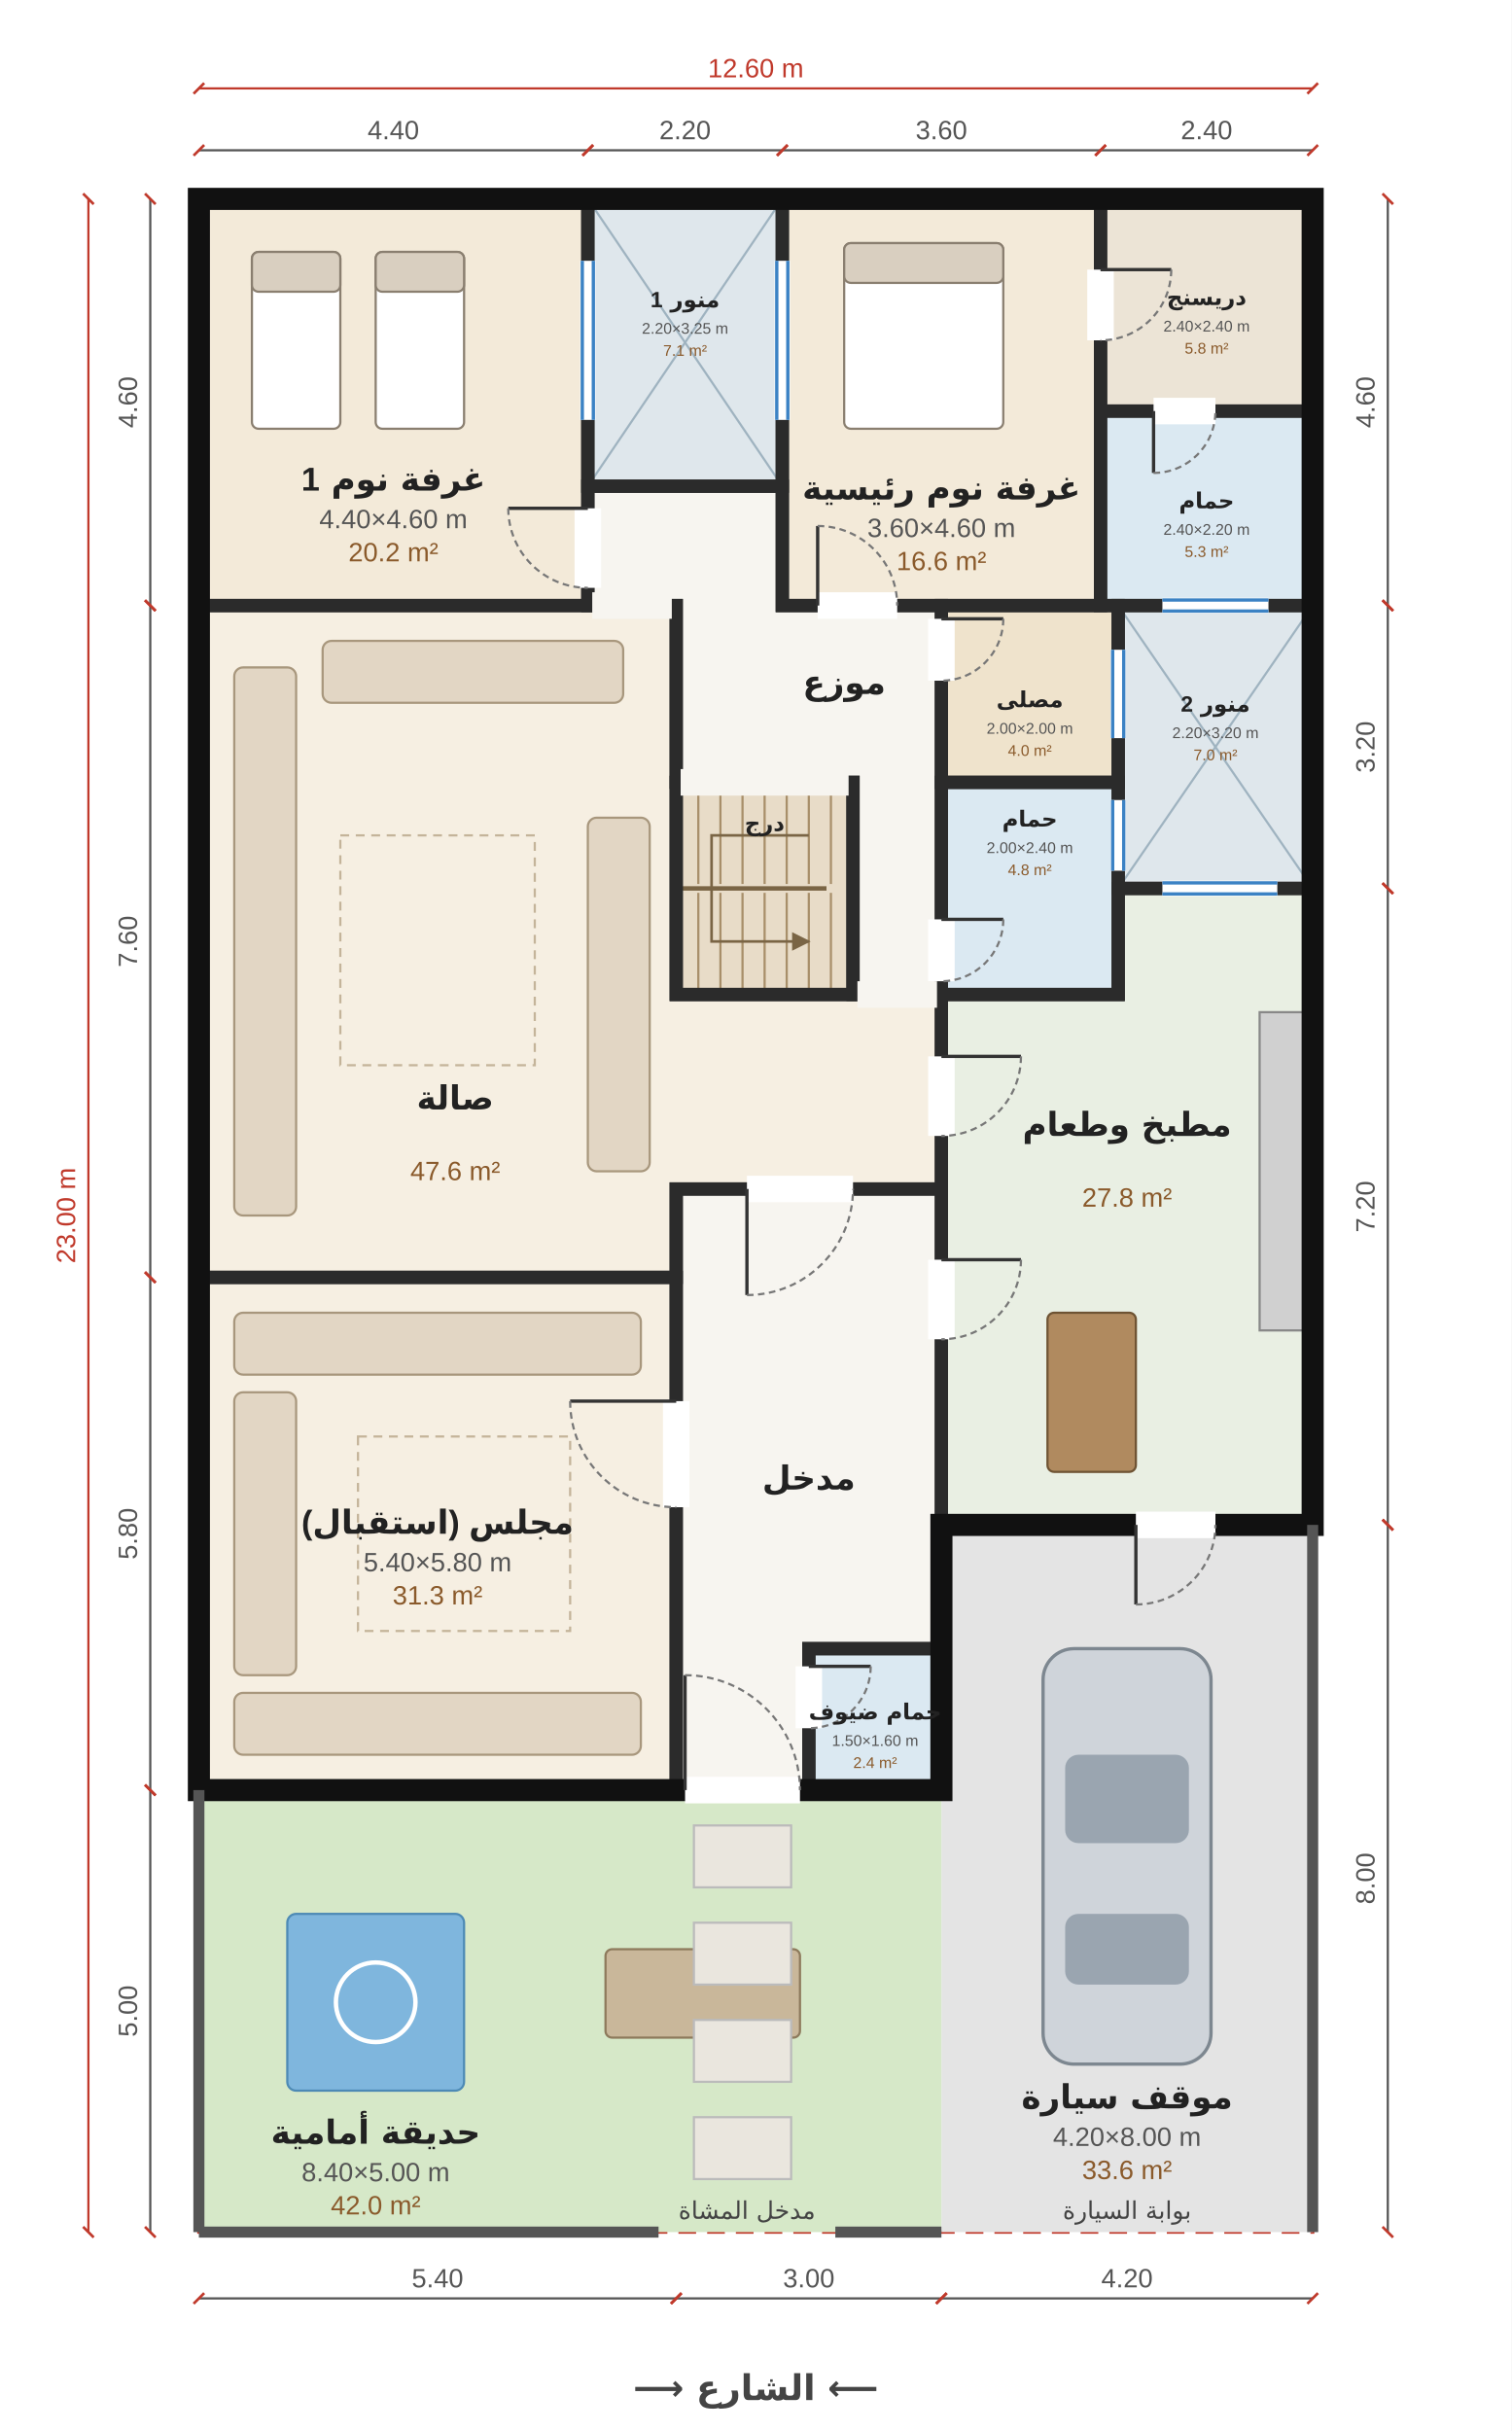
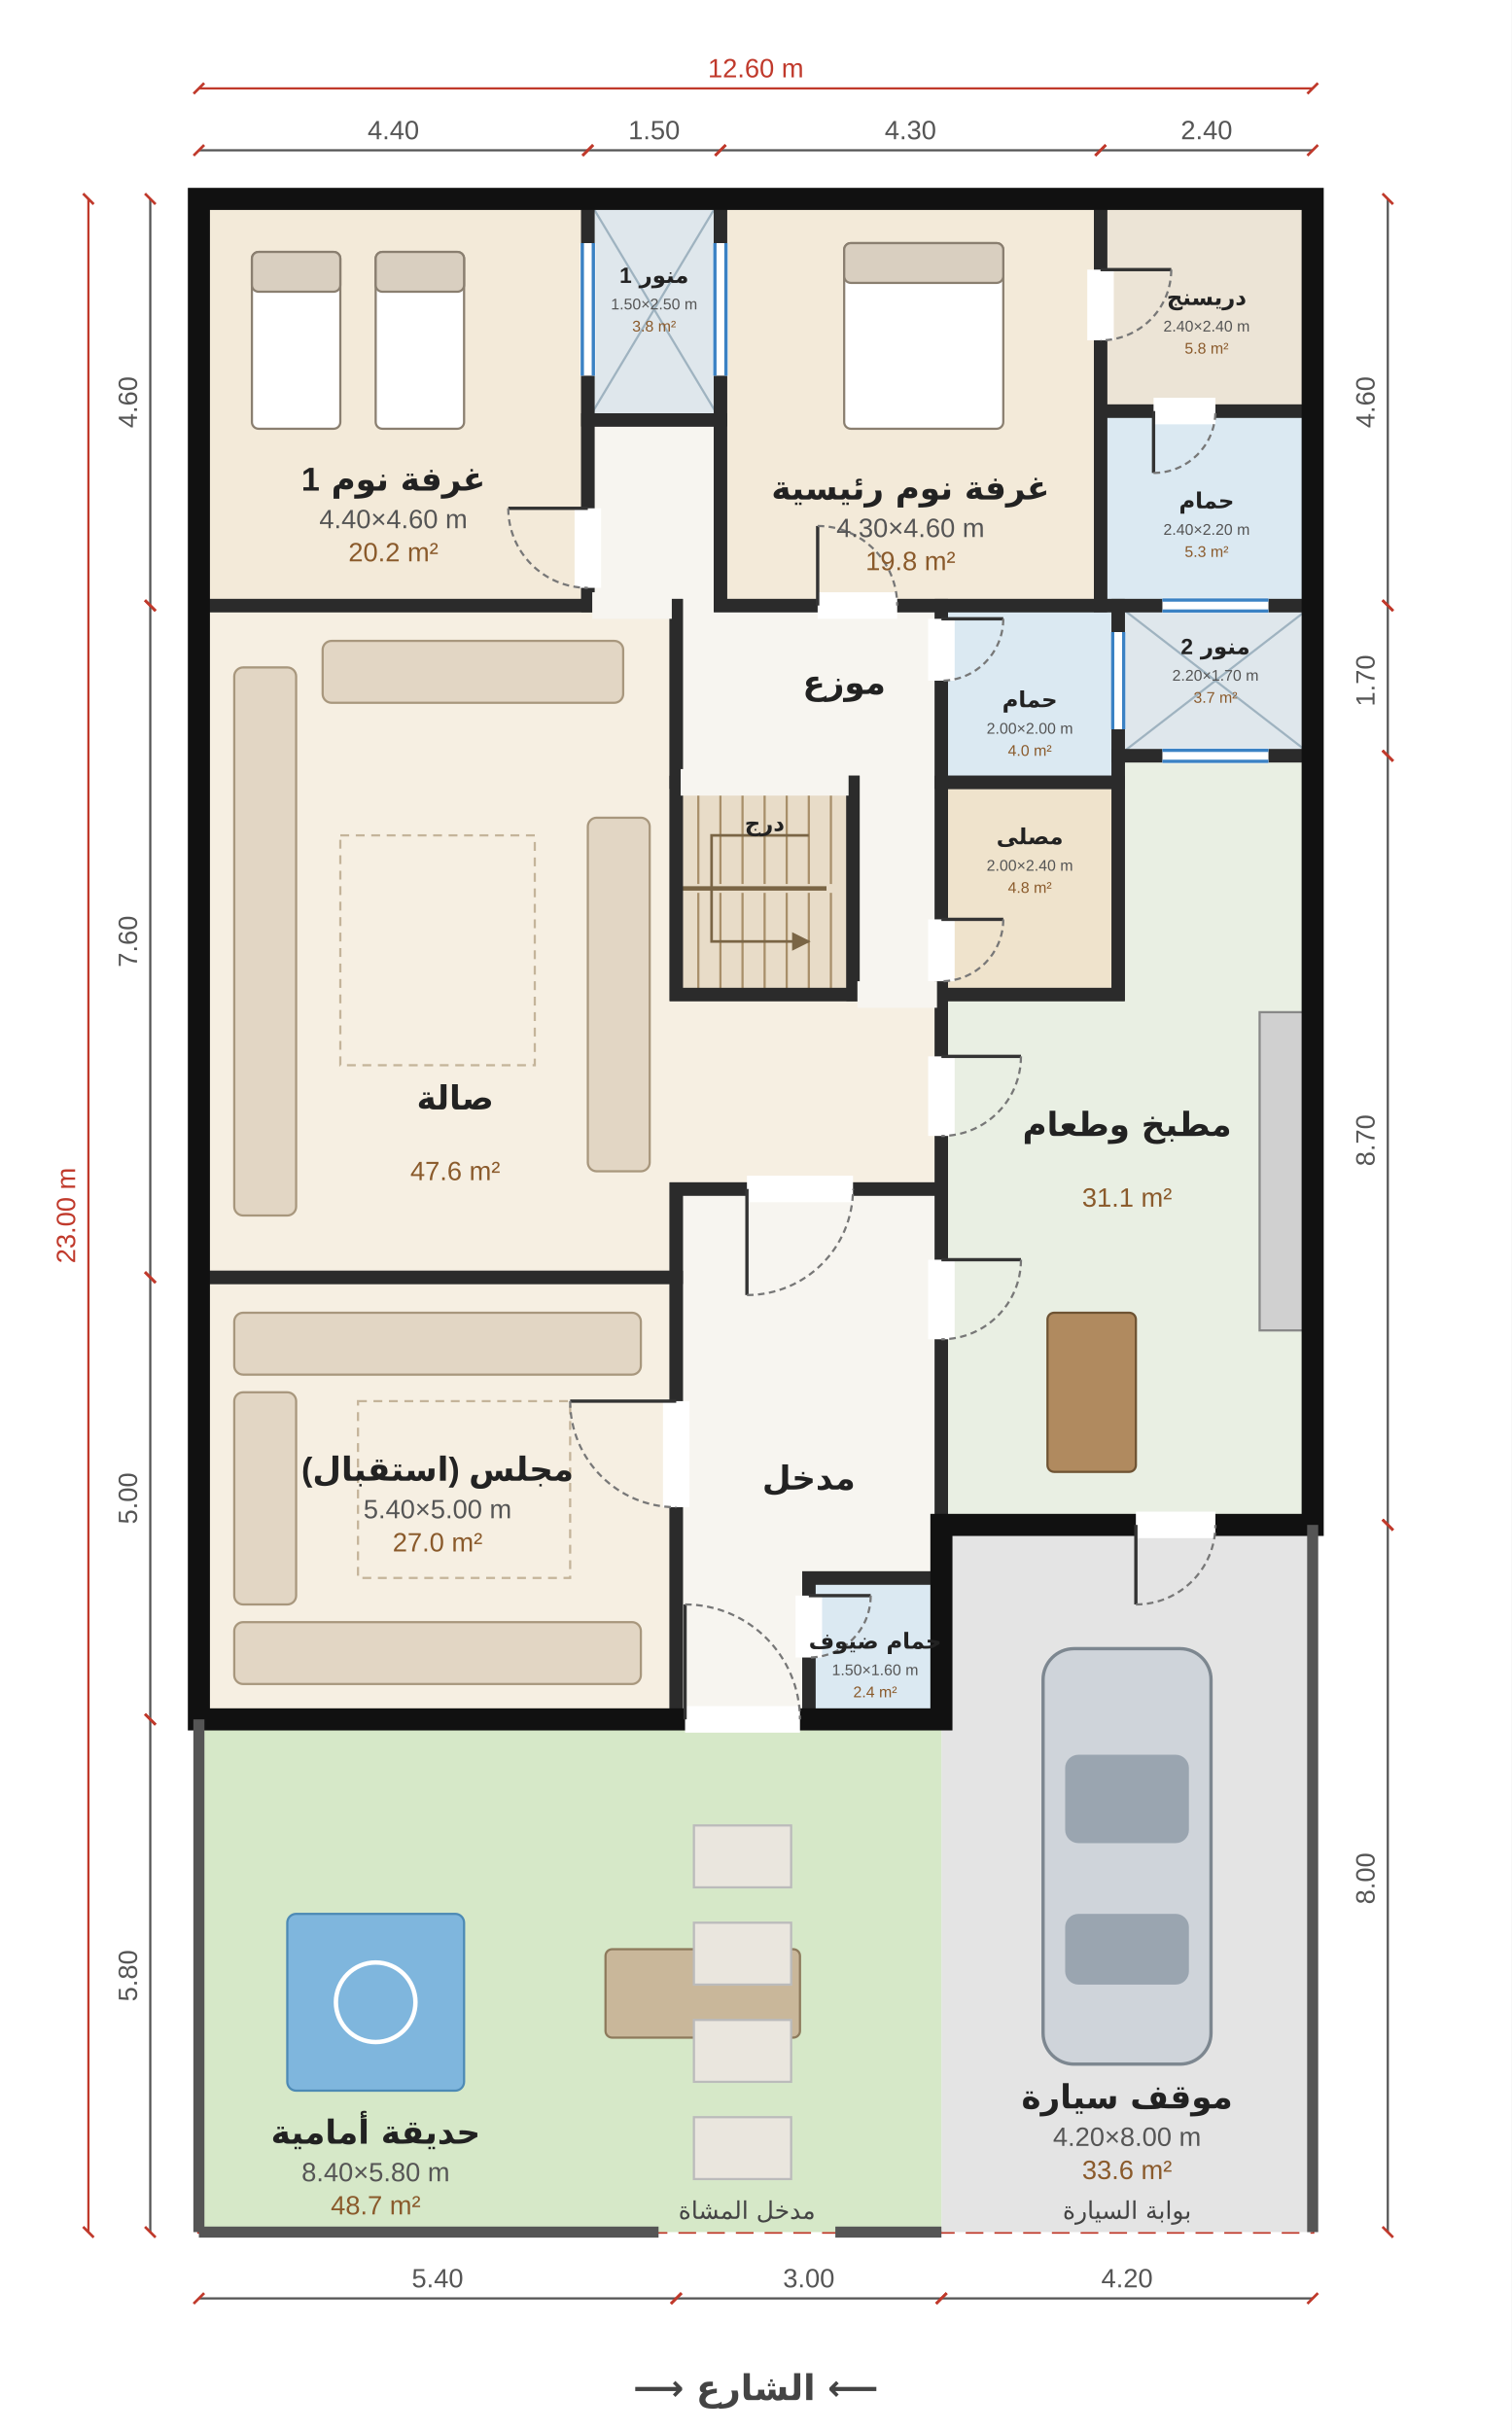
<svg xmlns="http://www.w3.org/2000/svg" viewBox="0 0 684 1100" width="684" height="1100" font-family="Tahoma, Arial, sans-serif" direction="rtl">
  <rect width="684" height="1100" fill="#ffffff" />
  <rect x="90" y="90" width="504.0" height="920.0" fill="none" stroke="#c0392b" stroke-width="1.5" stroke-dasharray="8 5" />
  <polygon points="90.0,90.0 266.0,90.0 266.0,274.0 90.0,274.0" fill="#f3ead9" />
-   <polygon points="266.0,90.0 354.0,90.0 354.0,220.0 266.0,220.0" fill="#dfe7ec" />
-   <polygon points="354.0,90.0 498.0,90.0 498.0,274.0 354.0,274.0" fill="#f3ead9" />
+   <polygon points="266.0,90.0 326.0,90.0 326.0,190.0 266.0,190.0" fill="#dfe7ec" />
+   <polygon points="326.0,90.0 498.0,90.0 498.0,274.0 326.0,274.0" fill="#f3ead9" />
  <polygon points="498.0,90.0 594.0,90.0 594.0,186.0 498.0,186.0" fill="#ece4d6" />
  <polygon points="498.0,186.0 594.0,186.0 594.0,274.0 498.0,274.0" fill="#dbe9f2" />
-   <polygon points="266.0,220.0 354.0,220.0 354.0,274.0 426.0,274.0 426.0,450.0 386.0,450.0 386.0,354.0 306.0,354.0 306.0,274.0 266.0,274.0" fill="#f7f5f0" />
-   <polygon points="426.0,274.0 506.0,274.0 506.0,354.0 426.0,354.0" fill="#efe3cc" />
-   <polygon points="426.0,354.0 506.0,354.0 506.0,450.0 426.0,450.0" fill="#dbe9f2" />
-   <polygon points="506.0,274.0 594.0,274.0 594.0,402.0 506.0,402.0" fill="#dfe7ec" />
+   <polygon points="266.0,190.0 326.0,190.0 326.0,274.0 426.0,274.0 426.0,450.0 386.0,450.0 386.0,354.0 306.0,354.0 306.0,274.0 266.0,274.0" fill="#f7f5f0" />
+   <polygon points="426.0,354.0 506.0,354.0 506.0,450.0 426.0,450.0" fill="#efe3cc" />
+   <polygon points="426.0,274.0 506.0,274.0 506.0,354.0 426.0,354.0" fill="#dbe9f2" />
+   <polygon points="506.0,274.0 594.0,274.0 594.0,342.0 506.0,342.0" fill="#dfe7ec" />
  <polygon points="90.0,274.0 306.0,274.0 306.0,450.0 426.0,450.0 426.0,538.0 306.0,538.0 306.0,578.0 90.0,578.0" fill="#f6efe2" />
  <polygon points="306.0,354.0 386.0,354.0 386.0,450.0 306.0,450.0" fill="#e8dcc8" />
-   <polygon points="426.0,450.0 506.0,450.0 506.0,402.0 594.0,402.0 594.0,690.0 426.0,690.0" fill="#e9efe3" />
-   <polygon points="90.0,578.0 306.0,578.0 306.0,810.0 90.0,810.0" fill="#f6efe2" />
-   <polygon points="306.0,538.0 426.0,538.0 426.0,746.0 366.0,746.0 366.0,810.0 306.0,810.0" fill="#f7f5f0" />
-   <polygon points="366.0,746.0 426.0,746.0 426.0,810.0 366.0,810.0" fill="#dbe9f2" />
+   <polygon points="426.0,450.0 506.0,450.0 506.0,342.0 594.0,342.0 594.0,690.0 426.0,690.0" fill="#e9efe3" />
+   <polygon points="90.0,578.0 306.0,578.0 306.0,778.0 90.0,778.0" fill="#f6efe2" />
+   <polygon points="306.0,538.0 426.0,538.0 426.0,714.0 366.0,714.0 366.0,778.0 306.0,778.0" fill="#f7f5f0" />
+   <polygon points="366.0,714.0 426.0,714.0 426.0,778.0 366.0,778.0" fill="#dbe9f2" />
  <polygon points="426.0,690.0 594.0,690.0 594.0,1010.0 426.0,1010.0" fill="#e4e4e4" />
-   <polygon points="90.0,810.0 426.0,810.0 426.0,1010.0 90.0,1010.0" fill="#d6e8c8" />
+   <polygon points="90.0,778.0 426.0,778.0 426.0,1010.0 90.0,1010.0" fill="#d6e8c8" />
  <line x1="316.0" y1="354.0" x2="316.0" y2="400.0" stroke="#a88f6a" stroke-width="1" />
  <line x1="316.0" y1="404.0" x2="316.0" y2="450.0" stroke="#a88f6a" stroke-width="1" />
  <line x1="326.0" y1="354.0" x2="326.0" y2="400.0" stroke="#a88f6a" stroke-width="1" />
  <line x1="326.0" y1="404.0" x2="326.0" y2="450.0" stroke="#a88f6a" stroke-width="1" />
  <line x1="336.0" y1="354.0" x2="336.0" y2="400.0" stroke="#a88f6a" stroke-width="1" />
  <line x1="336.0" y1="404.0" x2="336.0" y2="450.0" stroke="#a88f6a" stroke-width="1" />
  <line x1="346.0" y1="354.0" x2="346.0" y2="400.0" stroke="#a88f6a" stroke-width="1" />
  <line x1="346.0" y1="404.0" x2="346.0" y2="450.0" stroke="#a88f6a" stroke-width="1" />
  <line x1="356.0" y1="354.0" x2="356.0" y2="400.0" stroke="#a88f6a" stroke-width="1" />
  <line x1="356.0" y1="404.0" x2="356.0" y2="450.0" stroke="#a88f6a" stroke-width="1" />
  <line x1="366.0" y1="354.0" x2="366.0" y2="400.0" stroke="#a88f6a" stroke-width="1" />
  <line x1="366.0" y1="404.0" x2="366.0" y2="450.0" stroke="#a88f6a" stroke-width="1" />
  <line x1="376.0" y1="354.0" x2="376.0" y2="400.0" stroke="#a88f6a" stroke-width="1" />
  <line x1="376.0" y1="404.0" x2="376.0" y2="450.0" stroke="#a88f6a" stroke-width="1" />
  <line x1="306.0" y1="402.0" x2="374.0" y2="402.0" stroke="#7a6545" stroke-width="2" />
  <path d="M366.0,378.0 L322.0,378.0 L322.0,426.0 L366.0,426.0" fill="none" stroke="#7a6545" stroke-width="1.2" marker-end="url(#arr)" />
  <rect x="130.0" y="866.0" width="80.0" height="80.0" fill="#7fb6dd" stroke="#4d8ab5" rx="4" />
  <circle cx="170.0" cy="906.0" r="18.0" fill="none" stroke="#fff" stroke-width="2" />
  <rect x="274.0" y="882.0" width="88.0" height="40.0" fill="#c9b79a" stroke="#8d7a5c" rx="3" />
  <rect x="314.0" y="826.0" width="44.0" height="28.0" fill="#eae6de" stroke="#bbb" />
  <rect x="314.0" y="870.0" width="44.0" height="28.0" fill="#eae6de" stroke="#bbb" />
  <rect x="314.0" y="914" width="44.0" height="28.0" fill="#eae6de" stroke="#bbb" />
  <rect x="314.0" y="958.0" width="44.0" height="28.0" fill="#eae6de" stroke="#bbb" />
  <rect x="472.0" y="746.0" width="76.0" height="188.0" rx="14" fill="#cfd4da" stroke="#7d8790" stroke-width="1.5" />
  <rect x="482.0" y="794.0" width="56.0" height="40.0" rx="6" fill="#9aa5b0" />
  <rect x="482.0" y="866.0" width="56.0" height="32.0" rx="6" fill="#9aa5b0" />
  <rect x="114.0" y="114.0" width="40.0" height="80.0" fill="#fff" stroke="#8a7f70" rx="3" />
  <rect x="114.0" y="114.0" width="40.0" height="18.0" fill="#d9cfc0" stroke="#8a7f70" rx="3" />
  <rect x="170.0" y="114.0" width="40.0" height="80.0" fill="#fff" stroke="#8a7f70" rx="3" />
  <rect x="170.0" y="114.0" width="40.0" height="18.0" fill="#d9cfc0" stroke="#8a7f70" rx="3" />
  <rect x="382.0" y="110.0" width="72.0" height="84.0" fill="#fff" stroke="#8a7f70" rx="3" />
  <rect x="382.0" y="110.0" width="72.0" height="18.0" fill="#d9cfc0" stroke="#8a7f70" rx="3" />
  <rect x="570.0" y="458.0" width="24.0" height="144.0" fill="#d0d0d0" stroke="#888" />
  <rect x="474.0" y="594.0" width="40.0" height="72.0" fill="#b08a5f" stroke="#6e5333" rx="3" />
  <rect x="106.0" y="594.0" width="184.0" height="28.0" fill="#e2d6c4" stroke="#a8977d" rx="4" />
-   <rect x="106.0" y="766.0" width="184.0" height="28.0" fill="#e2d6c4" stroke="#a8977d" rx="4" />
-   <rect x="106.0" y="630.0" width="28.0" height="128.0" fill="#e2d6c4" stroke="#a8977d" rx="4" />
+   <rect x="106.0" y="734.0" width="184.0" height="28.0" fill="#e2d6c4" stroke="#a8977d" rx="4" />
+   <rect x="106.0" y="630.0" width="28.0" height="96.0" fill="#e2d6c4" stroke="#a8977d" rx="4" />
  <rect x="106.0" y="302.0" width="28.0" height="248.0" fill="#e2d6c4" stroke="#a8977d" rx="4" />
  <rect x="146.0" y="290.0" width="136.0" height="28.0" fill="#e2d6c4" stroke="#a8977d" rx="4" />
  <rect x="266.0" y="370.0" width="28.0" height="160.0" fill="#e2d6c4" stroke="#a8977d" rx="4" />
-   <rect x="162.0" y="650.0" width="96.0" height="88.0" fill="none" stroke="#c4b49a" stroke-dasharray="4 3" />
+   <rect x="162.0" y="634.0" width="96.0" height="80.0" fill="none" stroke="#c4b49a" stroke-dasharray="4 3" />
  <rect x="154.0" y="378.0" width="88.0" height="104.0" fill="none" stroke="#c4b49a" stroke-dasharray="4 3" />
-   <line x1="266.0" y1="90" x2="354.0" y2="220.0" stroke="#9fb3c0" stroke-width="1" />
-   <line x1="354.0" y1="90" x2="266.0" y2="220.0" stroke="#9fb3c0" stroke-width="1" />
-   <line x1="506.0" y1="274.0" x2="594.0" y2="402.0" stroke="#9fb3c0" stroke-width="1" />
-   <line x1="594.0" y1="274.0" x2="506.0" y2="402.0" stroke="#9fb3c0" stroke-width="1" />
+   <line x1="266.0" y1="90" x2="326.0" y2="190.0" stroke="#9fb3c0" stroke-width="1" />
+   <line x1="326.0" y1="90" x2="266.0" y2="190.0" stroke="#9fb3c0" stroke-width="1" />
+   <line x1="506.0" y1="274.0" x2="594.0" y2="342.0" stroke="#9fb3c0" stroke-width="1" />
+   <line x1="594.0" y1="274.0" x2="506.0" y2="342.0" stroke="#9fb3c0" stroke-width="1" />
  <polygon points="90.0,90.0 266.0,90.0 266.0,274.0 90.0,274.0" fill="none" stroke="#2b2b2b" stroke-width="6.0" stroke-linejoin="miter" />
-   <polygon points="266.0,90.0 354.0,90.0 354.0,220.0 266.0,220.0" fill="none" stroke="#2b2b2b" stroke-width="6.0" stroke-linejoin="miter" />
-   <polygon points="354.0,90.0 498.0,90.0 498.0,274.0 354.0,274.0" fill="none" stroke="#2b2b2b" stroke-width="6.0" stroke-linejoin="miter" />
+   <polygon points="266.0,90.0 326.0,90.0 326.0,190.0 266.0,190.0" fill="none" stroke="#2b2b2b" stroke-width="6.0" stroke-linejoin="miter" />
+   <polygon points="326.0,90.0 498.0,90.0 498.0,274.0 326.0,274.0" fill="none" stroke="#2b2b2b" stroke-width="6.0" stroke-linejoin="miter" />
  <polygon points="498.0,90.0 594.0,90.0 594.0,186.0 498.0,186.0" fill="none" stroke="#2b2b2b" stroke-width="6.0" stroke-linejoin="miter" />
  <polygon points="498.0,186.0 594.0,186.0 594.0,274.0 498.0,274.0" fill="none" stroke="#2b2b2b" stroke-width="6.0" stroke-linejoin="miter" />
-   <polygon points="266.0,220.0 354.0,220.0 354.0,274.0 426.0,274.0 426.0,450.0 386.0,450.0 386.0,354.0 306.0,354.0 306.0,274.0 266.0,274.0" fill="none" stroke="#2b2b2b" stroke-width="6.0" stroke-linejoin="miter" />
+   <polygon points="266.0,190.0 326.0,190.0 326.0,274.0 426.0,274.0 426.0,450.0 386.0,450.0 386.0,354.0 306.0,354.0 306.0,274.0 266.0,274.0" fill="none" stroke="#2b2b2b" stroke-width="6.0" stroke-linejoin="miter" />
+   <polygon points="426.0,354.0 506.0,354.0 506.0,450.0 426.0,450.0" fill="none" stroke="#2b2b2b" stroke-width="6.0" stroke-linejoin="miter" />
  <polygon points="426.0,274.0 506.0,274.0 506.0,354.0 426.0,354.0" fill="none" stroke="#2b2b2b" stroke-width="6.0" stroke-linejoin="miter" />
-   <polygon points="426.0,354.0 506.0,354.0 506.0,450.0 426.0,450.0" fill="none" stroke="#2b2b2b" stroke-width="6.0" stroke-linejoin="miter" />
-   <polygon points="506.0,274.0 594.0,274.0 594.0,402.0 506.0,402.0" fill="none" stroke="#2b2b2b" stroke-width="6.0" stroke-linejoin="miter" />
+   <polygon points="506.0,274.0 594.0,274.0 594.0,342.0 506.0,342.0" fill="none" stroke="#2b2b2b" stroke-width="6.0" stroke-linejoin="miter" />
  <polygon points="90.0,274.0 306.0,274.0 306.0,450.0 426.0,450.0 426.0,538.0 306.0,538.0 306.0,578.0 90.0,578.0" fill="none" stroke="#2b2b2b" stroke-width="6.0" stroke-linejoin="miter" />
  <polygon points="306.0,354.0 386.0,354.0 386.0,450.0 306.0,450.0" fill="none" stroke="#2b2b2b" stroke-width="6.0" stroke-linejoin="miter" />
-   <polygon points="426.0,450.0 506.0,450.0 506.0,402.0 594.0,402.0 594.0,690.0 426.0,690.0" fill="none" stroke="#2b2b2b" stroke-width="6.0" stroke-linejoin="miter" />
-   <polygon points="90.0,578.0 306.0,578.0 306.0,810.0 90.0,810.0" fill="none" stroke="#2b2b2b" stroke-width="6.0" stroke-linejoin="miter" />
-   <polygon points="306.0,538.0 426.0,538.0 426.0,746.0 366.0,746.0 366.0,810.0 306.0,810.0" fill="none" stroke="#2b2b2b" stroke-width="6.0" stroke-linejoin="miter" />
-   <polygon points="366.0,746.0 426.0,746.0 426.0,810.0 366.0,810.0" fill="none" stroke="#2b2b2b" stroke-width="6.0" stroke-linejoin="miter" />
-   <polygon points="90.0,90.0 594.0,90.0 594.0,690.0 426.0,690.0 426.0,810.0 90.0,810.0" fill="none" stroke="#111" stroke-width="10.0" stroke-linejoin="miter" />
-   <polyline points="90.0,810.0 90.0,1010.0" stroke="#555" stroke-width="5" fill="none" />
+   <polygon points="426.0,450.0 506.0,450.0 506.0,342.0 594.0,342.0 594.0,690.0 426.0,690.0" fill="none" stroke="#2b2b2b" stroke-width="6.0" stroke-linejoin="miter" />
+   <polygon points="90.0,578.0 306.0,578.0 306.0,778.0 90.0,778.0" fill="none" stroke="#2b2b2b" stroke-width="6.0" stroke-linejoin="miter" />
+   <polygon points="306.0,538.0 426.0,538.0 426.0,714.0 366.0,714.0 366.0,778.0 306.0,778.0" fill="none" stroke="#2b2b2b" stroke-width="6.0" stroke-linejoin="miter" />
+   <polygon points="366.0,714.0 426.0,714.0 426.0,778.0 366.0,778.0" fill="none" stroke="#2b2b2b" stroke-width="6.0" stroke-linejoin="miter" />
+   <polygon points="90.0,90.0 594.0,90.0 594.0,690.0 426.0,690.0 426.0,778.0 90.0,778.0" fill="none" stroke="#111" stroke-width="10.0" stroke-linejoin="miter" />
+   <polyline points="90.0,778.0 90.0,1010.0" stroke="#555" stroke-width="5" fill="none" />
  <polyline points="594.0,690.0 594.0,1010.0" stroke="#555" stroke-width="5" fill="none" />
  <polyline points="90.0,1010.0 298.0,1010.0" stroke="#555" stroke-width="5" fill="none" />
  <polyline points="378.0,1010.0 426.0,1010.0" stroke="#555" stroke-width="5" fill="none" />
  <line x1="266.0" y1="230.0" x2="266.0" y2="266.0" stroke="#fff" stroke-width="12.0" />
  <line x1="266.0" y1="230.0" x2="230.0" y2="230.0" stroke="#333" stroke-width="1.5" />
  <path d="M230.0,230.0 A36,36 0 0 0 266.0,266.0" fill="none" stroke="#777" stroke-width="1" stroke-dasharray="3 2" />
  <line x1="370.0" y1="274.0" x2="406.0" y2="274.0" stroke="#fff" stroke-width="12.0" />
  <line x1="370.0" y1="274.0" x2="370.0" y2="238" stroke="#333" stroke-width="1.5" />
  <path d="M370.0,238 A36,36 0 0 1 406.0,274.0" fill="none" stroke="#777" stroke-width="1" stroke-dasharray="3 2" />
  <line x1="498.0" y1="122.0" x2="498.0" y2="154.0" stroke="#fff" stroke-width="12.0" />
  <line x1="498.0" y1="122.0" x2="530.0" y2="122.0" stroke="#333" stroke-width="1.5" />
  <path d="M530.0,122.0 A32.0,32.0 0 0 1 498.0,154.0" fill="none" stroke="#777" stroke-width="1" stroke-dasharray="3 2" />
  <line x1="522.0" y1="186.0" x2="550.0" y2="186.0" stroke="#fff" stroke-width="12.0" />
  <line x1="522.0" y1="186.0" x2="522.0" y2="214" stroke="#333" stroke-width="1.5" />
  <path d="M522.0,214 A28,28 0 0 0 550.0,186.0" fill="none" stroke="#777" stroke-width="1" stroke-dasharray="3 2" />
  <line x1="426.0" y1="280.0" x2="426.0" y2="308.0" stroke="#fff" stroke-width="12.0" />
  <line x1="426.0" y1="280.0" x2="454" y2="280.0" stroke="#333" stroke-width="1.5" />
  <path d="M454,280.0 A28,28 0 0 1 426.0,308.0" fill="none" stroke="#777" stroke-width="1" stroke-dasharray="3 2" />
  <line x1="426.0" y1="416.0" x2="426.0" y2="444.0" stroke="#fff" stroke-width="12.0" />
  <line x1="426.0" y1="416.0" x2="454.0" y2="416.0" stroke="#333" stroke-width="1.5" />
  <path d="M454.0,416.0 A28,28 0 0 1 426.0,444.0" fill="none" stroke="#777" stroke-width="1" stroke-dasharray="3 2" />
  <line x1="426.0" y1="478.0" x2="426.0" y2="514.0" stroke="#fff" stroke-width="12.0" />
  <line x1="426.0" y1="478.0" x2="462.0" y2="478.0" stroke="#333" stroke-width="1.5" />
  <path d="M462.0,478.0 A36,36 0 0 1 426.0,514.0" fill="none" stroke="#777" stroke-width="1" stroke-dasharray="3 2" />
  <line x1="338.0" y1="538.0" x2="386.0" y2="538.0" stroke="#fff" stroke-width="12.0" />
  <line x1="338.0" y1="538.0" x2="338.0" y2="586.0" stroke="#333" stroke-width="1.5" />
  <path d="M338.0,586.0 A48,48 0 0 0 386.0,538.0" fill="none" stroke="#777" stroke-width="1" stroke-dasharray="3 2" />
  <line x1="306.0" y1="634.0" x2="306.0" y2="682.0" stroke="#fff" stroke-width="12.0" />
  <line x1="306.0" y1="634.0" x2="258.0" y2="634.0" stroke="#333" stroke-width="1.5" />
  <path d="M258.0,634.0 A48,48 0 0 0 306.0,682.0" fill="none" stroke="#777" stroke-width="1" stroke-dasharray="3 2" />
  <line x1="426.0" y1="570.0" x2="426.0" y2="606.0" stroke="#fff" stroke-width="12.0" />
  <line x1="426.0" y1="570.0" x2="462.0" y2="570.0" stroke="#333" stroke-width="1.5" />
  <path d="M462.0,570.0 A36,36 0 0 1 426.0,606.0" fill="none" stroke="#777" stroke-width="1" stroke-dasharray="3 2" />
-   <line x1="366.0" y1="754.0" x2="366.0" y2="782.0" stroke="#fff" stroke-width="12.0" />
-   <line x1="366.0" y1="754.0" x2="394.0" y2="754.0" stroke="#333" stroke-width="1.5" />
-   <path d="M394.0,754.0 A28,28 0 0 1 366.0,782.0" fill="none" stroke="#777" stroke-width="1" stroke-dasharray="3 2" />
-   <line x1="310.0" y1="810.0" x2="362.0" y2="810.0" stroke="#fff" stroke-width="12.0" />
-   <line x1="310.0" y1="810.0" x2="310.0" y2="758.0" stroke="#333" stroke-width="1.5" />
-   <path d="M310.0,758.0 A52,52 0 0 1 362.0,810.0" fill="none" stroke="#777" stroke-width="1" stroke-dasharray="3 2" />
+   <line x1="366.0" y1="722.0" x2="366.0" y2="750.0" stroke="#fff" stroke-width="12.0" />
+   <line x1="366.0" y1="722.0" x2="394.0" y2="722.0" stroke="#333" stroke-width="1.5" />
+   <path d="M394.0,722.0 A28,28 0 0 1 366.0,750.0" fill="none" stroke="#777" stroke-width="1" stroke-dasharray="3 2" />
+   <line x1="310.0" y1="778.0" x2="362.0" y2="778.0" stroke="#fff" stroke-width="12.0" />
+   <line x1="310.0" y1="778.0" x2="310.0" y2="726.0" stroke="#333" stroke-width="1.5" />
+   <path d="M310.0,726.0 A52,52 0 0 1 362.0,778.0" fill="none" stroke="#777" stroke-width="1" stroke-dasharray="3 2" />
  <line x1="514.0" y1="690.0" x2="550.0" y2="690.0" stroke="#fff" stroke-width="12.0" />
  <line x1="514.0" y1="690.0" x2="514.0" y2="726.0" stroke="#333" stroke-width="1.5" />
  <path d="M514.0,726.0 A36,36 0 0 0 550.0,690.0" fill="none" stroke="#777" stroke-width="1" stroke-dasharray="3 2" />
  <line x1="268.0" y1="274.0" x2="304.0" y2="274.0" stroke="#f7f5f0" stroke-width="12.0" />
  <line x1="308.0" y1="354.0" x2="384.0" y2="354.0" stroke="#f7f5f0" stroke-width="12.0" />
  <line x1="388.0" y1="450.0" x2="424.0" y2="450.0" stroke="#f7f5f0" stroke-width="12.0" />
-   <line x1="266.0" y1="118.0" x2="266.0" y2="190.0" stroke="#fff" stroke-width="7.0" />
-   <line x1="263.5" y1="118.0" x2="263.5" y2="190.0" stroke="#3b82c4" stroke-width="1.5" />
-   <line x1="268.5" y1="118.0" x2="268.5" y2="190.0" stroke="#3b82c4" stroke-width="1.5" />
-   <line x1="354.0" y1="118.0" x2="354.0" y2="190.0" stroke="#fff" stroke-width="7.0" />
-   <line x1="351.5" y1="118.0" x2="351.5" y2="190.0" stroke="#3b82c4" stroke-width="1.5" />
-   <line x1="356.5" y1="118.0" x2="356.5" y2="190.0" stroke="#3b82c4" stroke-width="1.5" />
+   <line x1="266.0" y1="110.0" x2="266.0" y2="170.0" stroke="#fff" stroke-width="7.0" />
+   <line x1="263.5" y1="110.0" x2="263.5" y2="170.0" stroke="#3b82c4" stroke-width="1.5" />
+   <line x1="268.5" y1="110.0" x2="268.5" y2="170.0" stroke="#3b82c4" stroke-width="1.5" />
+   <line x1="326.0" y1="110.0" x2="326.0" y2="170.0" stroke="#fff" stroke-width="7.0" />
+   <line x1="323.5" y1="110.0" x2="323.5" y2="170.0" stroke="#3b82c4" stroke-width="1.5" />
+   <line x1="328.5" y1="110.0" x2="328.5" y2="170.0" stroke="#3b82c4" stroke-width="1.5" />
  <line x1="526.0" y1="274.0" x2="574.0" y2="274.0" stroke="#fff" stroke-width="7.0" />
  <line x1="526.0" y1="271.5" x2="574.0" y2="271.5" stroke="#3b82c4" stroke-width="1.5" />
  <line x1="526.0" y1="276.5" x2="574.0" y2="276.5" stroke="#3b82c4" stroke-width="1.5" />
-   <line x1="506.0" y1="294.0" x2="506.0" y2="334.0" stroke="#fff" stroke-width="7.0" />
-   <line x1="503.5" y1="294.0" x2="503.5" y2="334.0" stroke="#3b82c4" stroke-width="1.5" />
-   <line x1="508.5" y1="294.0" x2="508.5" y2="334.0" stroke="#3b82c4" stroke-width="1.5" />
-   <line x1="506.0" y1="362.0" x2="506.0" y2="394.0" stroke="#fff" stroke-width="7.0" />
-   <line x1="503.5" y1="362.0" x2="503.5" y2="394.0" stroke="#3b82c4" stroke-width="1.5" />
-   <line x1="508.5" y1="362.0" x2="508.5" y2="394.0" stroke="#3b82c4" stroke-width="1.5" />
-   <line x1="526.0" y1="402.0" x2="578.0" y2="402.0" stroke="#fff" stroke-width="7.0" />
-   <line x1="526.0" y1="399.5" x2="578.0" y2="399.5" stroke="#3b82c4" stroke-width="1.5" />
-   <line x1="526.0" y1="404.5" x2="578.0" y2="404.5" stroke="#3b82c4" stroke-width="1.5" />
+   <line x1="506.0" y1="286.0" x2="506.0" y2="330.0" stroke="#fff" stroke-width="7.0" />
+   <line x1="503.5" y1="286.0" x2="503.5" y2="330.0" stroke="#3b82c4" stroke-width="1.5" />
+   <line x1="508.5" y1="286.0" x2="508.5" y2="330.0" stroke="#3b82c4" stroke-width="1.5" />
+   <line x1="526.0" y1="342.0" x2="574.0" y2="342.0" stroke="#fff" stroke-width="7.0" />
+   <line x1="526.0" y1="339.5" x2="574.0" y2="339.5" stroke="#3b82c4" stroke-width="1.5" />
+   <line x1="526.0" y1="344.5" x2="574.0" y2="344.5" stroke="#3b82c4" stroke-width="1.5" />
  <text x="178.0" y="222.0" text-anchor="middle" font-size="15" font-weight="bold" fill="#222">غرفة نوم 1</text>
  <text x="178.0" y="239.0" text-anchor="middle" font-size="12" fill="#555" direction="ltr">4.40×4.60 m</text>
  <text x="178.0" y="254.0" text-anchor="middle" font-size="12" fill="#8a5a2b" direction="ltr">20.2 m²</text>
-   <text x="310.0" y="139.0" text-anchor="middle" font-size="10" font-weight="bold" fill="#222">منور 1</text>
-   <text x="310.0" y="151.0" text-anchor="middle" font-size="7" fill="#555" direction="ltr">2.20×3.25 m</text>
-   <text x="310.0" y="161.0" text-anchor="middle" font-size="7" fill="#8a5a2b" direction="ltr">7.1 m²</text>
-   <text x="426" y="226.0" text-anchor="middle" font-size="15" font-weight="bold" fill="#222">غرفة نوم رئيسية</text>
-   <text x="426" y="243.0" text-anchor="middle" font-size="12" fill="#555" direction="ltr">3.60×4.60 m</text>
-   <text x="426" y="258.0" text-anchor="middle" font-size="12" fill="#8a5a2b" direction="ltr">16.6 m²</text>
+   <text x="296.0" y="128.0" text-anchor="middle" font-size="10" font-weight="bold" fill="#222">منور 1</text>
+   <text x="296.0" y="140.0" text-anchor="middle" font-size="7" fill="#555" direction="ltr">1.50×2.50 m</text>
+   <text x="296.0" y="150.0" text-anchor="middle" font-size="7" fill="#8a5a2b" direction="ltr">3.8 m²</text>
+   <text x="412.0" y="226.0" text-anchor="middle" font-size="15" font-weight="bold" fill="#222">غرفة نوم رئيسية</text>
+   <text x="412.0" y="243.0" text-anchor="middle" font-size="12" fill="#555" direction="ltr">4.30×4.60 m</text>
+   <text x="412.0" y="258.0" text-anchor="middle" font-size="12" fill="#8a5a2b" direction="ltr">19.8 m²</text>
  <text x="546.0" y="138.0" text-anchor="middle" font-size="10" font-weight="bold" fill="#222">دريسنج</text>
  <text x="546.0" y="150.0" text-anchor="middle" font-size="7" fill="#555" direction="ltr">2.40×2.40 m</text>
  <text x="546.0" y="160.0" text-anchor="middle" font-size="7" fill="#8a5a2b" direction="ltr">5.8 m²</text>
  <text x="546.0" y="230.0" text-anchor="middle" font-size="10" font-weight="bold" fill="#222">حمام</text>
  <text x="546.0" y="242.0" text-anchor="middle" font-size="7" fill="#555" direction="ltr">2.40×2.20 m</text>
  <text x="546.0" y="252.0" text-anchor="middle" font-size="7" fill="#8a5a2b" direction="ltr">5.3 m²</text>
  <text x="382.0" y="314.0" text-anchor="middle" font-size="15" font-weight="bold" fill="#222">موزع</text>
-   <text x="466.0" y="320.0" text-anchor="middle" font-size="10" font-weight="bold" fill="#222">مصلى</text>
+   <text x="466.0" y="382.0" text-anchor="middle" font-size="10" font-weight="bold" fill="#222">مصلى</text>
+   <text x="466.0" y="394.0" text-anchor="middle" font-size="7" fill="#555" direction="ltr">2.00×2.40 m</text>
+   <text x="466.0" y="404.0" text-anchor="middle" font-size="7" fill="#8a5a2b" direction="ltr">4.8 m²</text>
+   <text x="466.0" y="320.0" text-anchor="middle" font-size="10" font-weight="bold" fill="#222">حمام</text>
  <text x="466.0" y="332.0" text-anchor="middle" font-size="7" fill="#555" direction="ltr">2.00×2.00 m</text>
  <text x="466.0" y="342.0" text-anchor="middle" font-size="7" fill="#8a5a2b" direction="ltr">4.0 m²</text>
-   <text x="466.0" y="374.0" text-anchor="middle" font-size="10" font-weight="bold" fill="#222">حمام</text>
-   <text x="466.0" y="386.0" text-anchor="middle" font-size="7" fill="#555" direction="ltr">2.00×2.40 m</text>
-   <text x="466.0" y="396.0" text-anchor="middle" font-size="7" fill="#8a5a2b" direction="ltr">4.8 m²</text>
-   <text x="550.0" y="322" text-anchor="middle" font-size="10" font-weight="bold" fill="#222">منور 2</text>
-   <text x="550.0" y="334" text-anchor="middle" font-size="7" fill="#555" direction="ltr">2.20×3.20 m</text>
-   <text x="550.0" y="344" text-anchor="middle" font-size="7" fill="#8a5a2b" direction="ltr">7.0 m²</text>
+   <text x="550.0" y="296.0" text-anchor="middle" font-size="10" font-weight="bold" fill="#222">منور 2</text>
+   <text x="550.0" y="308.0" text-anchor="middle" font-size="7" fill="#555" direction="ltr">2.20×1.70 m</text>
+   <text x="550.0" y="318.0" text-anchor="middle" font-size="7" fill="#8a5a2b" direction="ltr">3.7 m²</text>
  <text x="206.0" y="502.0" text-anchor="middle" font-size="15" font-weight="bold" fill="#222">صالة</text>
  <text x="206.0" y="519.0" text-anchor="middle" font-size="12" fill="#555" direction="ltr" />
  <text x="206.0" y="534.0" text-anchor="middle" font-size="12" fill="#8a5a2b" direction="ltr">47.6 m²</text>
  <text x="346.0" y="376.0" text-anchor="middle" font-size="10" font-weight="bold" fill="#222">درج</text>
  <text x="510.0" y="514.0" text-anchor="middle" font-size="15" font-weight="bold" fill="#222">مطبخ وطعام</text>
  <text x="510.0" y="531.0" text-anchor="middle" font-size="12" fill="#555" direction="ltr" />
-   <text x="510.0" y="546.0" text-anchor="middle" font-size="12" fill="#8a5a2b" direction="ltr">27.8 m²</text>
-   <text x="198.0" y="694.0" text-anchor="middle" font-size="15" font-weight="bold" fill="#222">مجلس (استقبال)</text>
-   <text x="198.0" y="711.0" text-anchor="middle" font-size="12" fill="#555" direction="ltr">5.40×5.80 m</text>
-   <text x="198.0" y="726.0" text-anchor="middle" font-size="12" fill="#8a5a2b" direction="ltr">31.3 m²</text>
+   <text x="510.0" y="546.0" text-anchor="middle" font-size="12" fill="#8a5a2b" direction="ltr">31.1 m²</text>
+   <text x="198.0" y="670.0" text-anchor="middle" font-size="15" font-weight="bold" fill="#222">مجلس (استقبال)</text>
+   <text x="198.0" y="687.0" text-anchor="middle" font-size="12" fill="#555" direction="ltr">5.40×5.00 m</text>
+   <text x="198.0" y="702.0" text-anchor="middle" font-size="12" fill="#8a5a2b" direction="ltr">27.0 m²</text>
  <text x="366.0" y="674.0" text-anchor="middle" font-size="15" font-weight="bold" fill="#222">مدخل</text>
-   <text x="396.0" y="778.0" text-anchor="middle" font-size="10" font-weight="bold" fill="#222">حمام ضيوف</text>
-   <text x="396.0" y="790.0" text-anchor="middle" font-size="7" fill="#555" direction="ltr">1.50×1.60 m</text>
-   <text x="396.0" y="800.0" text-anchor="middle" font-size="7" fill="#8a5a2b" direction="ltr">2.4 m²</text>
+   <text x="396.0" y="746.0" text-anchor="middle" font-size="10" font-weight="bold" fill="#222">حمام ضيوف</text>
+   <text x="396.0" y="758.0" text-anchor="middle" font-size="7" fill="#555" direction="ltr">1.50×1.60 m</text>
+   <text x="396.0" y="768.0" text-anchor="middle" font-size="7" fill="#8a5a2b" direction="ltr">2.4 m²</text>
  <text x="510.0" y="954.0" text-anchor="middle" font-size="15" font-weight="bold" fill="#222">موقف سيارة</text>
  <text x="510.0" y="971.0" text-anchor="middle" font-size="12" fill="#555" direction="ltr">4.20×8.00 m</text>
  <text x="510.0" y="986.0" text-anchor="middle" font-size="12" fill="#8a5a2b" direction="ltr">33.6 m²</text>
  <text x="170.0" y="970.0" text-anchor="middle" font-size="15" font-weight="bold" fill="#222">حديقة أمامية</text>
-   <text x="170.0" y="987.0" text-anchor="middle" font-size="12" fill="#555" direction="ltr">8.40×5.00 m</text>
-   <text x="170.0" y="1002.0" text-anchor="middle" font-size="12" fill="#8a5a2b" direction="ltr">42.0 m²</text>
+   <text x="170.0" y="987.0" text-anchor="middle" font-size="12" fill="#555" direction="ltr">8.40×5.80 m</text>
+   <text x="170.0" y="1002.0" text-anchor="middle" font-size="12" fill="#8a5a2b" direction="ltr">48.7 m²</text>
  <defs>
    <marker id="arr" viewBox="0 0 10 10" refX="9" refY="5" markerWidth="7" markerHeight="7" orient="auto-start-reverse">
      <path d="M0,0 L10,5 L0,10 z" fill="#7a6545" />
    </marker>
    <marker id="tk" viewBox="0 0 10 10" refX="5" refY="5" markerWidth="8" markerHeight="8" orient="auto">
      <path d="M2,8 L8,2" stroke="#c0392b" stroke-width="1.5" />
    </marker>
  </defs>
  <line x1="90" y1="40" x2="594.0" y2="40" stroke="#c0392b" stroke-width="1" marker-start="url(#tk)" marker-end="url(#tk)" />
  <text x="342.0" y="35" text-anchor="middle" font-size="12" fill="#c0392b" direction="ltr">12.60 m</text>
  <line x1="90" y1="68" x2="266.0" y2="68" stroke="#555" stroke-width="1" marker-start="url(#tk)" marker-end="url(#tk)" />
  <text x="178.0" y="63" text-anchor="middle" font-size="12" fill="#555" direction="ltr">4.40</text>
-   <line x1="266.0" y1="68" x2="354.0" y2="68" stroke="#555" stroke-width="1" marker-start="url(#tk)" marker-end="url(#tk)" />
-   <text x="310.0" y="63" text-anchor="middle" font-size="12" fill="#555" direction="ltr">2.20</text>
-   <line x1="354.0" y1="68" x2="498.0" y2="68" stroke="#555" stroke-width="1" marker-start="url(#tk)" marker-end="url(#tk)" />
-   <text x="426.0" y="63" text-anchor="middle" font-size="12" fill="#555" direction="ltr">3.60</text>
+   <line x1="266.0" y1="68" x2="326.0" y2="68" stroke="#555" stroke-width="1" marker-start="url(#tk)" marker-end="url(#tk)" />
+   <text x="296.0" y="63" text-anchor="middle" font-size="12" fill="#555" direction="ltr">1.50</text>
+   <line x1="326.0" y1="68" x2="498.0" y2="68" stroke="#555" stroke-width="1" marker-start="url(#tk)" marker-end="url(#tk)" />
+   <text x="412.0" y="63" text-anchor="middle" font-size="12" fill="#555" direction="ltr">4.30</text>
  <line x1="498.0" y1="68" x2="594.0" y2="68" stroke="#555" stroke-width="1" marker-start="url(#tk)" marker-end="url(#tk)" />
  <text x="546.0" y="63" text-anchor="middle" font-size="12" fill="#555" direction="ltr">2.40</text>
  <line x1="90" y1="1040.0" x2="306.0" y2="1040.0" stroke="#555" stroke-width="1" marker-start="url(#tk)" marker-end="url(#tk)" />
  <text x="198.0" y="1035.0" text-anchor="middle" font-size="12" fill="#555" direction="ltr">5.40</text>
  <line x1="306.0" y1="1040.0" x2="426.0" y2="1040.0" stroke="#555" stroke-width="1" marker-start="url(#tk)" marker-end="url(#tk)" />
  <text x="366.0" y="1035.0" text-anchor="middle" font-size="12" fill="#555" direction="ltr">3.00</text>
  <line x1="426.0" y1="1040.0" x2="594.0" y2="1040.0" stroke="#555" stroke-width="1" marker-start="url(#tk)" marker-end="url(#tk)" />
  <text x="510.0" y="1035.0" text-anchor="middle" font-size="12" fill="#555" direction="ltr">4.20</text>
  <line x1="40" y1="90" x2="40" y2="1010.0" stroke="#c0392b" stroke-width="1" marker-start="url(#tk)" marker-end="url(#tk)" />
  <text x="34" y="550.0" text-anchor="middle" font-size="12" fill="#c0392b" direction="ltr" transform="rotate(-90 34 550.0)">23.00 m</text>
  <line x1="68" y1="90" x2="68" y2="274.0" stroke="#555" stroke-width="1" marker-start="url(#tk)" marker-end="url(#tk)" />
  <text x="62" y="182.0" text-anchor="middle" font-size="12" fill="#555" direction="ltr" transform="rotate(-90 62 182.0)">4.60</text>
  <line x1="68" y1="274.0" x2="68" y2="578.0" stroke="#555" stroke-width="1" marker-start="url(#tk)" marker-end="url(#tk)" />
  <text x="62" y="426.0" text-anchor="middle" font-size="12" fill="#555" direction="ltr" transform="rotate(-90 62 426.0)">7.60</text>
-   <line x1="68" y1="578.0" x2="68" y2="810.0" stroke="#555" stroke-width="1" marker-start="url(#tk)" marker-end="url(#tk)" />
-   <text x="62" y="694.0" text-anchor="middle" font-size="12" fill="#555" direction="ltr" transform="rotate(-90 62 694.0)">5.80</text>
-   <line x1="68" y1="810.0" x2="68" y2="1010.0" stroke="#555" stroke-width="1" marker-start="url(#tk)" marker-end="url(#tk)" />
-   <text x="62" y="910.0" text-anchor="middle" font-size="12" fill="#555" direction="ltr" transform="rotate(-90 62 910.0)">5.00</text>
+   <line x1="68" y1="578.0" x2="68" y2="778.0" stroke="#555" stroke-width="1" marker-start="url(#tk)" marker-end="url(#tk)" />
+   <text x="62" y="678.0" text-anchor="middle" font-size="12" fill="#555" direction="ltr" transform="rotate(-90 62 678.0)">5.00</text>
+   <line x1="68" y1="778.0" x2="68" y2="1010.0" stroke="#555" stroke-width="1" marker-start="url(#tk)" marker-end="url(#tk)" />
+   <text x="62" y="894.0" text-anchor="middle" font-size="12" fill="#555" direction="ltr" transform="rotate(-90 62 894.0)">5.80</text>
  <line x1="628.0" y1="90" x2="628.0" y2="274.0" stroke="#555" stroke-width="1" marker-start="url(#tk)" marker-end="url(#tk)" />
  <text x="622.0" y="182.0" text-anchor="middle" font-size="12" fill="#555" direction="ltr" transform="rotate(-90 622.0 182.0)">4.60</text>
-   <line x1="628.0" y1="274.0" x2="628.0" y2="402.0" stroke="#555" stroke-width="1" marker-start="url(#tk)" marker-end="url(#tk)" />
-   <text x="622.0" y="338.0" text-anchor="middle" font-size="12" fill="#555" direction="ltr" transform="rotate(-90 622.0 338.0)">3.20</text>
-   <line x1="628.0" y1="402.0" x2="628.0" y2="690.0" stroke="#555" stroke-width="1" marker-start="url(#tk)" marker-end="url(#tk)" />
-   <text x="622.0" y="546.0" text-anchor="middle" font-size="12" fill="#555" direction="ltr" transform="rotate(-90 622.0 546.0)">7.20</text>
+   <line x1="628.0" y1="274.0" x2="628.0" y2="342.0" stroke="#555" stroke-width="1" marker-start="url(#tk)" marker-end="url(#tk)" />
+   <text x="622.0" y="308.0" text-anchor="middle" font-size="12" fill="#555" direction="ltr" transform="rotate(-90 622.0 308.0)">1.70</text>
+   <line x1="628.0" y1="342.0" x2="628.0" y2="690.0" stroke="#555" stroke-width="1" marker-start="url(#tk)" marker-end="url(#tk)" />
+   <text x="622.0" y="516.0" text-anchor="middle" font-size="12" fill="#555" direction="ltr" transform="rotate(-90 622.0 516.0)">8.70</text>
  <line x1="628.0" y1="690.0" x2="628.0" y2="1010.0" stroke="#555" stroke-width="1" marker-start="url(#tk)" marker-end="url(#tk)" />
  <text x="622.0" y="850.0" text-anchor="middle" font-size="12" fill="#555" direction="ltr" transform="rotate(-90 622.0 850.0)">8.00</text>
  <text x="342.0" y="1086" text-anchor="middle" font-size="16" font-weight="bold" fill="#444">⟵ الشارع ⟶</text>
  <text x="338.0" y="1004" text-anchor="middle" font-size="11" fill="#444">مدخل المشاة</text>
  <text x="510.0" y="1004" text-anchor="middle" font-size="11" fill="#444">بوابة السيارة</text>
</svg>
